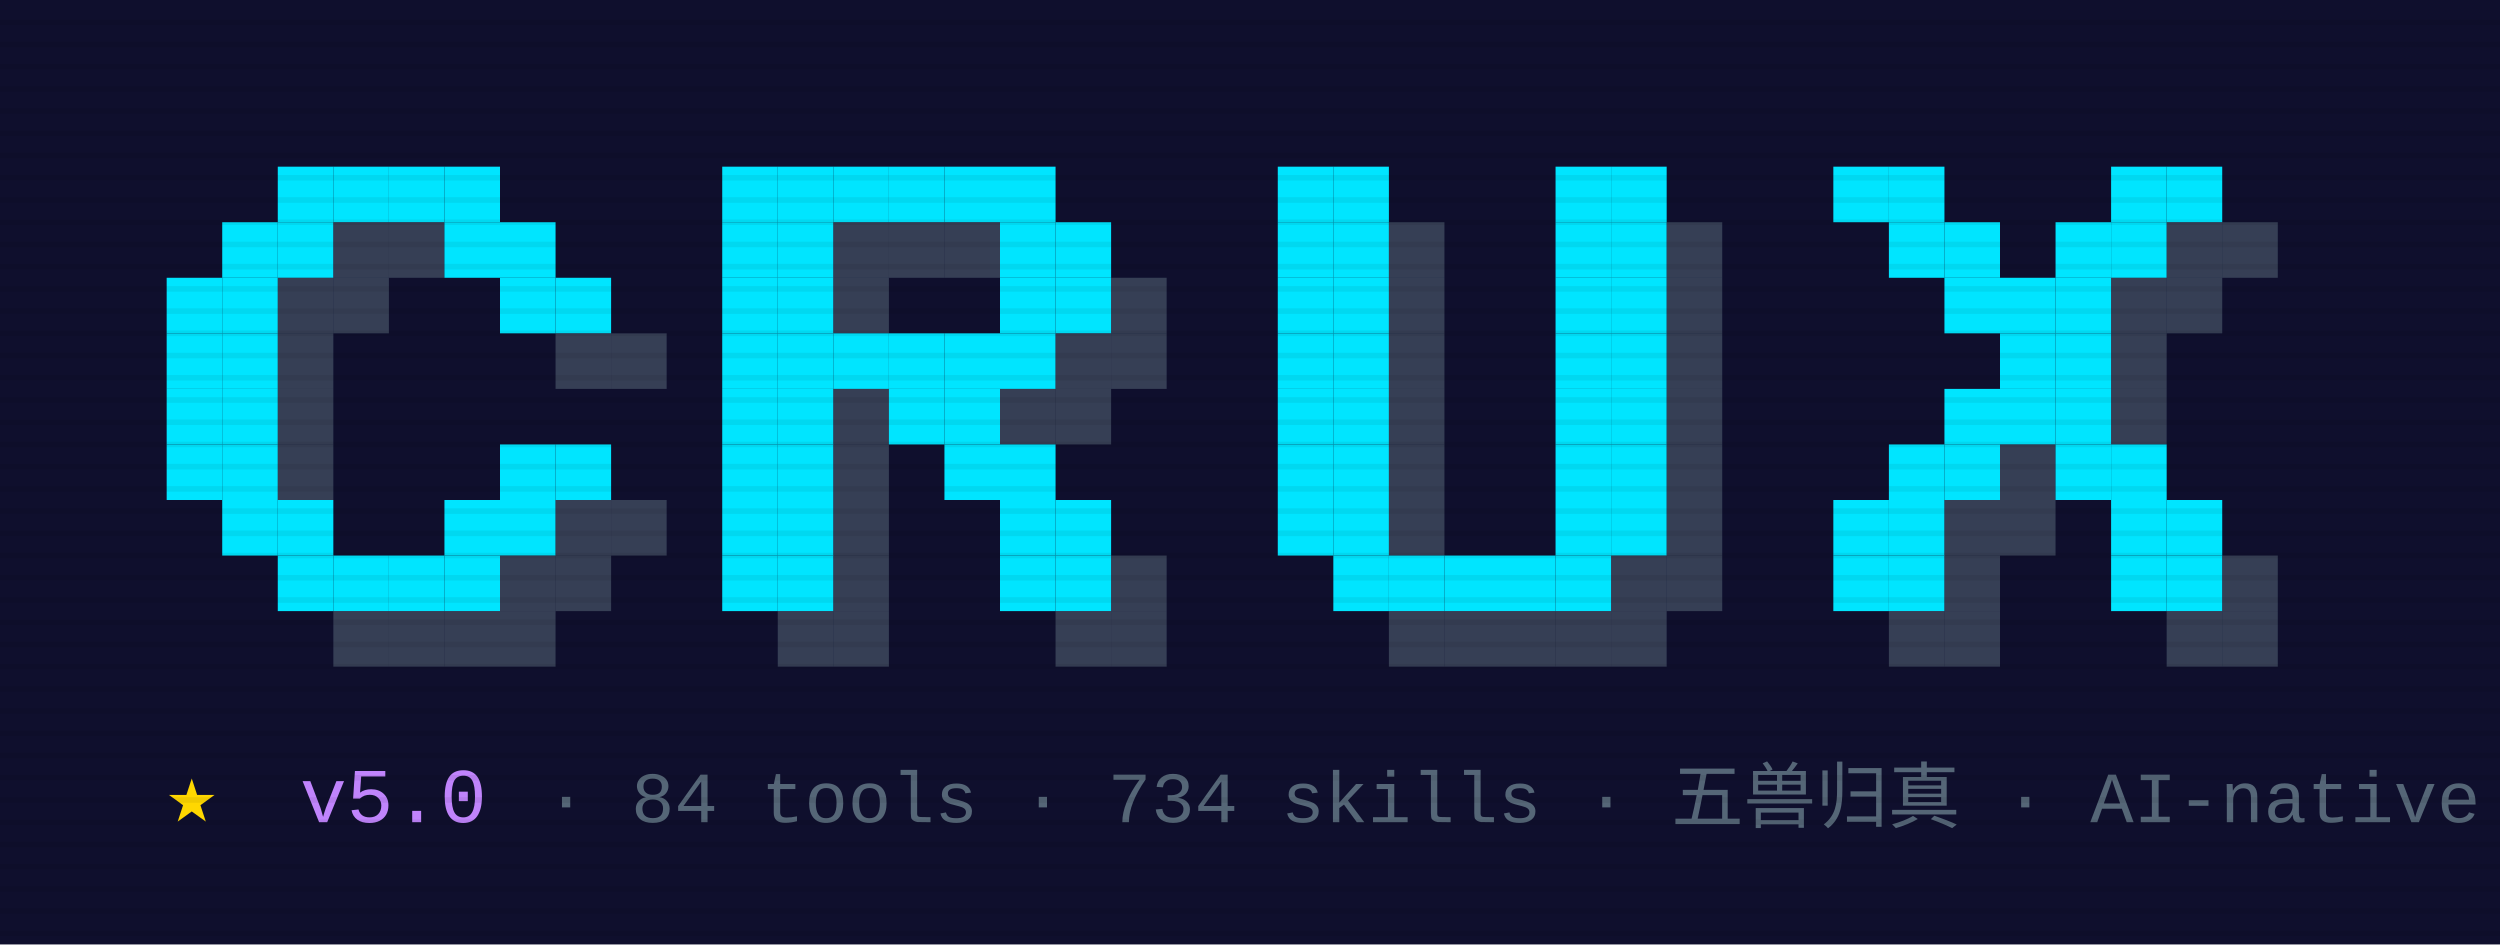
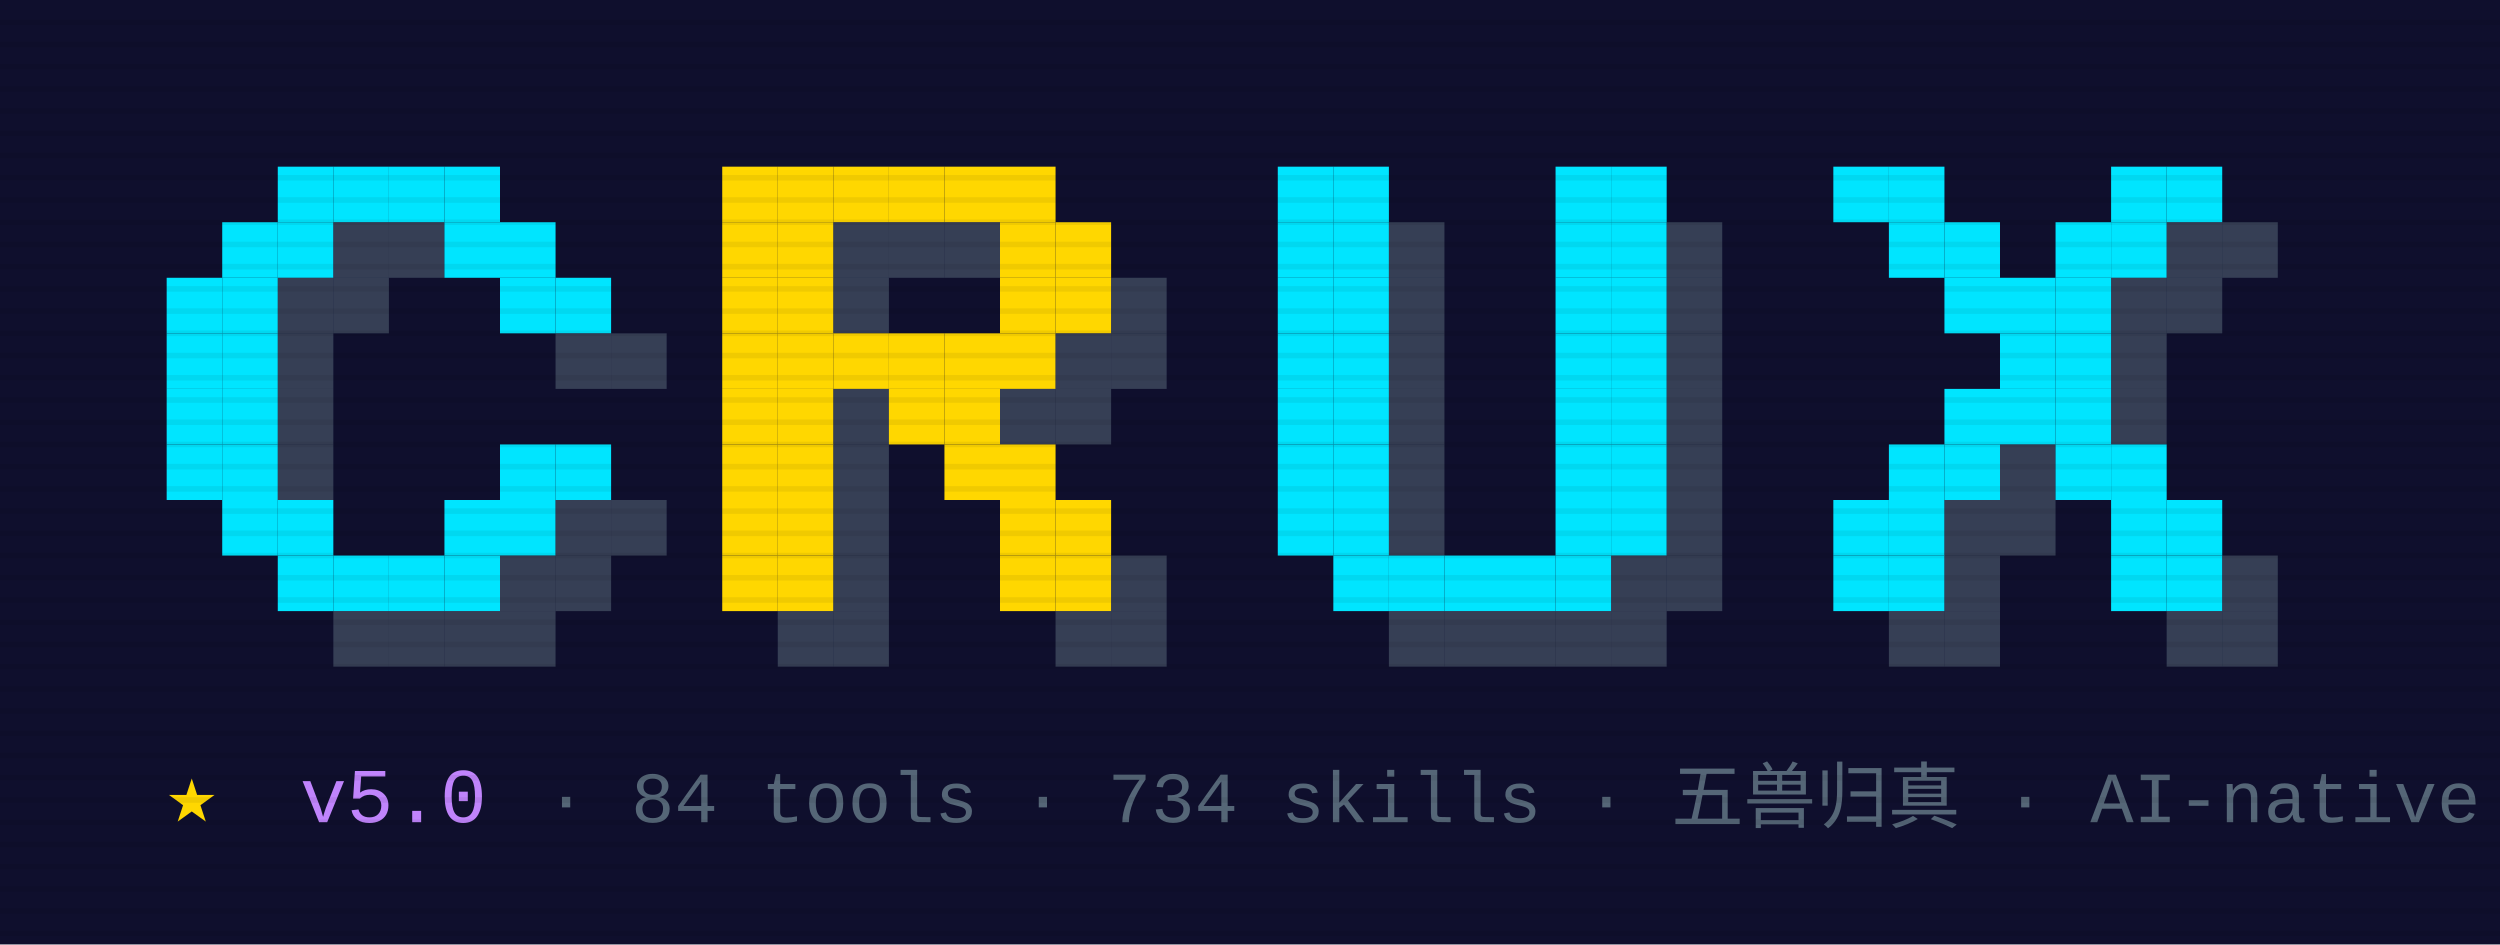
<svg xmlns="http://www.w3.org/2000/svg" viewBox="0 0 450 170" width="450" height="170">
  <rect width="450" height="170" fill="#0F0F2D" />
  <g>
    <rect x="50" y="30" width="10" height="10" fill="#00E5FF" opacity="1.0" />
    <rect x="60" y="30" width="10" height="10" fill="#00E5FF" opacity="1.0" />
    <rect x="70" y="30" width="10" height="10" fill="#00E5FF" opacity="1.0" />
    <rect x="80" y="30" width="10" height="10" fill="#00E5FF" opacity="1.0" />
-     <rect x="130" y="30" width="10" height="10" fill="#00E5FF" opacity="1.0" />
-     <rect x="140" y="30" width="10" height="10" fill="#00E5FF" opacity="1.0" />
-     <rect x="150" y="30" width="10" height="10" fill="#00E5FF" opacity="1.0" />
-     <rect x="160" y="30" width="10" height="10" fill="#00E5FF" opacity="1.0" />
-     <rect x="170" y="30" width="10" height="10" fill="#00E5FF" opacity="1.0" />
-     <rect x="180" y="30" width="10" height="10" fill="#00E5FF" opacity="1.0" />
+     <rect x="130" y="30" width="10" height="10" fill="#FFD700" opacity="1.0" />
+     <rect x="140" y="30" width="10" height="10" fill="#FFD700" opacity="1.0" />
+     <rect x="150" y="30" width="10" height="10" fill="#FFD700" opacity="1.0" />
+     <rect x="160" y="30" width="10" height="10" fill="#FFD700" opacity="1.0" />
+     <rect x="170" y="30" width="10" height="10" fill="#FFD700" opacity="1.0" />
+     <rect x="180" y="30" width="10" height="10" fill="#FFD700" opacity="1.0" />
    <rect x="230" y="30" width="10" height="10" fill="#00E5FF" opacity="1.0" />
    <rect x="240" y="30" width="10" height="10" fill="#00E5FF" opacity="1.0" />
    <rect x="280" y="30" width="10" height="10" fill="#00E5FF" opacity="1.0" />
    <rect x="290" y="30" width="10" height="10" fill="#00E5FF" opacity="1.0" />
    <rect x="330" y="30" width="10" height="10" fill="#00E5FF" opacity="1.0" />
    <rect x="340" y="30" width="10" height="10" fill="#00E5FF" opacity="1.0" />
    <rect x="380" y="30" width="10" height="10" fill="#00E5FF" opacity="1.0" />
    <rect x="390" y="30" width="10" height="10" fill="#00E5FF" opacity="1.0" />
    <rect x="40" y="40" width="10" height="10" fill="#00E5FF" opacity="1.0" />
    <rect x="50" y="40" width="10" height="10" fill="#00E5FF" opacity="1.0" />
    <rect x="60" y="40" width="10" height="10" fill="#556677" opacity="0.55" />
    <rect x="70" y="40" width="10" height="10" fill="#556677" opacity="0.55" />
    <rect x="80" y="40" width="10" height="10" fill="#00E5FF" opacity="1.0" />
    <rect x="90" y="40" width="10" height="10" fill="#00E5FF" opacity="1.0" />
-     <rect x="130" y="40" width="10" height="10" fill="#00E5FF" opacity="1.0" />
-     <rect x="140" y="40" width="10" height="10" fill="#00E5FF" opacity="1.0" />
+     <rect x="130" y="40" width="10" height="10" fill="#FFD700" opacity="1.0" />
+     <rect x="140" y="40" width="10" height="10" fill="#FFD700" opacity="1.0" />
    <rect x="150" y="40" width="10" height="10" fill="#556677" opacity="0.55" />
    <rect x="160" y="40" width="10" height="10" fill="#556677" opacity="0.55" />
    <rect x="170" y="40" width="10" height="10" fill="#556677" opacity="0.55" />
-     <rect x="180" y="40" width="10" height="10" fill="#00E5FF" opacity="1.0" />
-     <rect x="190" y="40" width="10" height="10" fill="#00E5FF" opacity="1.0" />
+     <rect x="180" y="40" width="10" height="10" fill="#FFD700" opacity="1.0" />
+     <rect x="190" y="40" width="10" height="10" fill="#FFD700" opacity="1.0" />
    <rect x="230" y="40" width="10" height="10" fill="#00E5FF" opacity="1.0" />
    <rect x="240" y="40" width="10" height="10" fill="#00E5FF" opacity="1.0" />
    <rect x="250" y="40" width="10" height="10" fill="#556677" opacity="0.55" />
    <rect x="280" y="40" width="10" height="10" fill="#00E5FF" opacity="1.0" />
    <rect x="290" y="40" width="10" height="10" fill="#00E5FF" opacity="1.0" />
    <rect x="300" y="40" width="10" height="10" fill="#556677" opacity="0.55" />
    <rect x="340" y="40" width="10" height="10" fill="#00E5FF" opacity="1.0" />
    <rect x="350" y="40" width="10" height="10" fill="#00E5FF" opacity="1.0" />
    <rect x="370" y="40" width="10" height="10" fill="#00E5FF" opacity="1.0" />
    <rect x="380" y="40" width="10" height="10" fill="#00E5FF" opacity="1.0" />
    <rect x="390" y="40" width="10" height="10" fill="#556677" opacity="0.55" />
    <rect x="400" y="40" width="10" height="10" fill="#556677" opacity="0.55" />
    <rect x="30" y="50" width="10" height="10" fill="#00E5FF" opacity="1.0" />
    <rect x="40" y="50" width="10" height="10" fill="#00E5FF" opacity="1.0" />
    <rect x="50" y="50" width="10" height="10" fill="#556677" opacity="0.55" />
    <rect x="60" y="50" width="10" height="10" fill="#556677" opacity="0.55" />
    <rect x="90" y="50" width="10" height="10" fill="#00E5FF" opacity="1.0" />
    <rect x="100" y="50" width="10" height="10" fill="#00E5FF" opacity="1.0" />
-     <rect x="130" y="50" width="10" height="10" fill="#00E5FF" opacity="1.0" />
-     <rect x="140" y="50" width="10" height="10" fill="#00E5FF" opacity="1.0" />
+     <rect x="130" y="50" width="10" height="10" fill="#FFD700" opacity="1.0" />
+     <rect x="140" y="50" width="10" height="10" fill="#FFD700" opacity="1.0" />
    <rect x="150" y="50" width="10" height="10" fill="#556677" opacity="0.55" />
-     <rect x="180" y="50" width="10" height="10" fill="#00E5FF" opacity="1.0" />
-     <rect x="190" y="50" width="10" height="10" fill="#00E5FF" opacity="1.0" />
+     <rect x="180" y="50" width="10" height="10" fill="#FFD700" opacity="1.0" />
+     <rect x="190" y="50" width="10" height="10" fill="#FFD700" opacity="1.0" />
    <rect x="200" y="50" width="10" height="10" fill="#556677" opacity="0.55" />
    <rect x="230" y="50" width="10" height="10" fill="#00E5FF" opacity="1.0" />
    <rect x="240" y="50" width="10" height="10" fill="#00E5FF" opacity="1.0" />
    <rect x="250" y="50" width="10" height="10" fill="#556677" opacity="0.55" />
    <rect x="280" y="50" width="10" height="10" fill="#00E5FF" opacity="1.0" />
    <rect x="290" y="50" width="10" height="10" fill="#00E5FF" opacity="1.0" />
    <rect x="300" y="50" width="10" height="10" fill="#556677" opacity="0.55" />
    <rect x="350" y="50" width="10" height="10" fill="#00E5FF" opacity="1.0" />
    <rect x="360" y="50" width="10" height="10" fill="#00E5FF" opacity="1.0" />
    <rect x="370" y="50" width="10" height="10" fill="#00E5FF" opacity="1.0" />
    <rect x="380" y="50" width="10" height="10" fill="#556677" opacity="0.55" />
    <rect x="390" y="50" width="10" height="10" fill="#556677" opacity="0.55" />
    <rect x="30" y="60" width="10" height="10" fill="#00E5FF" opacity="1.0" />
    <rect x="40" y="60" width="10" height="10" fill="#00E5FF" opacity="1.0" />
    <rect x="50" y="60" width="10" height="10" fill="#556677" opacity="0.55" />
    <rect x="100" y="60" width="10" height="10" fill="#556677" opacity="0.55" />
    <rect x="110" y="60" width="10" height="10" fill="#556677" opacity="0.55" />
-     <rect x="130" y="60" width="10" height="10" fill="#00E5FF" opacity="1.0" />
-     <rect x="140" y="60" width="10" height="10" fill="#00E5FF" opacity="1.0" />
-     <rect x="150" y="60" width="10" height="10" fill="#00E5FF" opacity="1.0" />
-     <rect x="160" y="60" width="10" height="10" fill="#00E5FF" opacity="1.0" />
-     <rect x="170" y="60" width="10" height="10" fill="#00E5FF" opacity="1.0" />
-     <rect x="180" y="60" width="10" height="10" fill="#00E5FF" opacity="1.0" />
+     <rect x="130" y="60" width="10" height="10" fill="#FFD700" opacity="1.0" />
+     <rect x="140" y="60" width="10" height="10" fill="#FFD700" opacity="1.0" />
+     <rect x="150" y="60" width="10" height="10" fill="#FFD700" opacity="1.0" />
+     <rect x="160" y="60" width="10" height="10" fill="#FFD700" opacity="1.0" />
+     <rect x="170" y="60" width="10" height="10" fill="#FFD700" opacity="1.0" />
+     <rect x="180" y="60" width="10" height="10" fill="#FFD700" opacity="1.0" />
    <rect x="190" y="60" width="10" height="10" fill="#556677" opacity="0.55" />
    <rect x="200" y="60" width="10" height="10" fill="#556677" opacity="0.55" />
    <rect x="230" y="60" width="10" height="10" fill="#00E5FF" opacity="1.0" />
    <rect x="240" y="60" width="10" height="10" fill="#00E5FF" opacity="1.0" />
    <rect x="250" y="60" width="10" height="10" fill="#556677" opacity="0.55" />
    <rect x="280" y="60" width="10" height="10" fill="#00E5FF" opacity="1.0" />
    <rect x="290" y="60" width="10" height="10" fill="#00E5FF" opacity="1.0" />
    <rect x="300" y="60" width="10" height="10" fill="#556677" opacity="0.55" />
    <rect x="360" y="60" width="10" height="10" fill="#00E5FF" opacity="1.0" />
    <rect x="370" y="60" width="10" height="10" fill="#00E5FF" opacity="1.0" />
    <rect x="380" y="60" width="10" height="10" fill="#556677" opacity="0.55" />
    <rect x="30" y="70" width="10" height="10" fill="#00E5FF" opacity="1.0" />
    <rect x="40" y="70" width="10" height="10" fill="#00E5FF" opacity="1.0" />
    <rect x="50" y="70" width="10" height="10" fill="#556677" opacity="0.55" />
-     <rect x="130" y="70" width="10" height="10" fill="#00E5FF" opacity="1.0" />
-     <rect x="140" y="70" width="10" height="10" fill="#00E5FF" opacity="1.0" />
+     <rect x="130" y="70" width="10" height="10" fill="#FFD700" opacity="1.0" />
+     <rect x="140" y="70" width="10" height="10" fill="#FFD700" opacity="1.0" />
    <rect x="150" y="70" width="10" height="10" fill="#556677" opacity="0.55" />
-     <rect x="160" y="70" width="10" height="10" fill="#00E5FF" opacity="1.0" />
-     <rect x="170" y="70" width="10" height="10" fill="#00E5FF" opacity="1.0" />
+     <rect x="160" y="70" width="10" height="10" fill="#FFD700" opacity="1.0" />
+     <rect x="170" y="70" width="10" height="10" fill="#FFD700" opacity="1.0" />
    <rect x="180" y="70" width="10" height="10" fill="#556677" opacity="0.55" />
    <rect x="190" y="70" width="10" height="10" fill="#556677" opacity="0.55" />
    <rect x="230" y="70" width="10" height="10" fill="#00E5FF" opacity="1.0" />
    <rect x="240" y="70" width="10" height="10" fill="#00E5FF" opacity="1.0" />
    <rect x="250" y="70" width="10" height="10" fill="#556677" opacity="0.55" />
    <rect x="280" y="70" width="10" height="10" fill="#00E5FF" opacity="1.0" />
    <rect x="290" y="70" width="10" height="10" fill="#00E5FF" opacity="1.0" />
    <rect x="300" y="70" width="10" height="10" fill="#556677" opacity="0.55" />
    <rect x="350" y="70" width="10" height="10" fill="#00E5FF" opacity="1.0" />
    <rect x="360" y="70" width="10" height="10" fill="#00E5FF" opacity="1.0" />
    <rect x="370" y="70" width="10" height="10" fill="#00E5FF" opacity="1.0" />
    <rect x="380" y="70" width="10" height="10" fill="#556677" opacity="0.55" />
    <rect x="30" y="80" width="10" height="10" fill="#00E5FF" opacity="1.0" />
    <rect x="40" y="80" width="10" height="10" fill="#00E5FF" opacity="1.0" />
    <rect x="50" y="80" width="10" height="10" fill="#556677" opacity="0.55" />
    <rect x="90" y="80" width="10" height="10" fill="#00E5FF" opacity="1.0" />
    <rect x="100" y="80" width="10" height="10" fill="#00E5FF" opacity="1.0" />
-     <rect x="130" y="80" width="10" height="10" fill="#00E5FF" opacity="1.0" />
-     <rect x="140" y="80" width="10" height="10" fill="#00E5FF" opacity="1.0" />
+     <rect x="130" y="80" width="10" height="10" fill="#FFD700" opacity="1.0" />
+     <rect x="140" y="80" width="10" height="10" fill="#FFD700" opacity="1.0" />
    <rect x="150" y="80" width="10" height="10" fill="#556677" opacity="0.55" />
-     <rect x="170" y="80" width="10" height="10" fill="#00E5FF" opacity="1.0" />
-     <rect x="180" y="80" width="10" height="10" fill="#00E5FF" opacity="1.0" />
+     <rect x="170" y="80" width="10" height="10" fill="#FFD700" opacity="1.0" />
+     <rect x="180" y="80" width="10" height="10" fill="#FFD700" opacity="1.0" />
    <rect x="230" y="80" width="10" height="10" fill="#00E5FF" opacity="1.0" />
    <rect x="240" y="80" width="10" height="10" fill="#00E5FF" opacity="1.0" />
    <rect x="250" y="80" width="10" height="10" fill="#556677" opacity="0.55" />
    <rect x="280" y="80" width="10" height="10" fill="#00E5FF" opacity="1.0" />
    <rect x="290" y="80" width="10" height="10" fill="#00E5FF" opacity="1.0" />
    <rect x="300" y="80" width="10" height="10" fill="#556677" opacity="0.55" />
    <rect x="340" y="80" width="10" height="10" fill="#00E5FF" opacity="1.0" />
    <rect x="350" y="80" width="10" height="10" fill="#00E5FF" opacity="1.0" />
    <rect x="360" y="80" width="10" height="10" fill="#556677" opacity="0.55" />
    <rect x="370" y="80" width="10" height="10" fill="#00E5FF" opacity="1.0" />
    <rect x="380" y="80" width="10" height="10" fill="#00E5FF" opacity="1.0" />
    <rect x="40" y="90" width="10" height="10" fill="#00E5FF" opacity="1.0" />
    <rect x="50" y="90" width="10" height="10" fill="#00E5FF" opacity="1.0" />
    <rect x="80" y="90" width="10" height="10" fill="#00E5FF" opacity="1.0" />
    <rect x="90" y="90" width="10" height="10" fill="#00E5FF" opacity="1.0" />
    <rect x="100" y="90" width="10" height="10" fill="#556677" opacity="0.55" />
    <rect x="110" y="90" width="10" height="10" fill="#556677" opacity="0.55" />
-     <rect x="130" y="90" width="10" height="10" fill="#00E5FF" opacity="1.0" />
-     <rect x="140" y="90" width="10" height="10" fill="#00E5FF" opacity="1.0" />
+     <rect x="130" y="90" width="10" height="10" fill="#FFD700" opacity="1.0" />
+     <rect x="140" y="90" width="10" height="10" fill="#FFD700" opacity="1.0" />
    <rect x="150" y="90" width="10" height="10" fill="#556677" opacity="0.55" />
-     <rect x="180" y="90" width="10" height="10" fill="#00E5FF" opacity="1.0" />
-     <rect x="190" y="90" width="10" height="10" fill="#00E5FF" opacity="1.0" />
+     <rect x="180" y="90" width="10" height="10" fill="#FFD700" opacity="1.0" />
+     <rect x="190" y="90" width="10" height="10" fill="#FFD700" opacity="1.0" />
    <rect x="230" y="90" width="10" height="10" fill="#00E5FF" opacity="1.0" />
    <rect x="240" y="90" width="10" height="10" fill="#00E5FF" opacity="1.0" />
    <rect x="250" y="90" width="10" height="10" fill="#556677" opacity="0.55" />
    <rect x="280" y="90" width="10" height="10" fill="#00E5FF" opacity="1.0" />
    <rect x="290" y="90" width="10" height="10" fill="#00E5FF" opacity="1.0" />
    <rect x="300" y="90" width="10" height="10" fill="#556677" opacity="0.55" />
    <rect x="330" y="90" width="10" height="10" fill="#00E5FF" opacity="1.0" />
    <rect x="340" y="90" width="10" height="10" fill="#00E5FF" opacity="1.0" />
    <rect x="350" y="90" width="10" height="10" fill="#556677" opacity="0.55" />
    <rect x="360" y="90" width="10" height="10" fill="#556677" opacity="0.55" />
    <rect x="380" y="90" width="10" height="10" fill="#00E5FF" opacity="1.0" />
    <rect x="390" y="90" width="10" height="10" fill="#00E5FF" opacity="1.0" />
    <rect x="50" y="100" width="10" height="10" fill="#00E5FF" opacity="1.0" />
    <rect x="60" y="100" width="10" height="10" fill="#00E5FF" opacity="1.0" />
    <rect x="70" y="100" width="10" height="10" fill="#00E5FF" opacity="1.0" />
    <rect x="80" y="100" width="10" height="10" fill="#00E5FF" opacity="1.0" />
    <rect x="90" y="100" width="10" height="10" fill="#556677" opacity="0.55" />
    <rect x="100" y="100" width="10" height="10" fill="#556677" opacity="0.55" />
-     <rect x="130" y="100" width="10" height="10" fill="#00E5FF" opacity="1.0" />
-     <rect x="140" y="100" width="10" height="10" fill="#00E5FF" opacity="1.0" />
+     <rect x="130" y="100" width="10" height="10" fill="#FFD700" opacity="1.0" />
+     <rect x="140" y="100" width="10" height="10" fill="#FFD700" opacity="1.0" />
    <rect x="150" y="100" width="10" height="10" fill="#556677" opacity="0.55" />
-     <rect x="180" y="100" width="10" height="10" fill="#00E5FF" opacity="1.0" />
-     <rect x="190" y="100" width="10" height="10" fill="#00E5FF" opacity="1.0" />
+     <rect x="180" y="100" width="10" height="10" fill="#FFD700" opacity="1.0" />
+     <rect x="190" y="100" width="10" height="10" fill="#FFD700" opacity="1.0" />
    <rect x="200" y="100" width="10" height="10" fill="#556677" opacity="0.55" />
    <rect x="240" y="100" width="10" height="10" fill="#00E5FF" opacity="1.0" />
    <rect x="250" y="100" width="10" height="10" fill="#00E5FF" opacity="1.0" />
    <rect x="260" y="100" width="10" height="10" fill="#00E5FF" opacity="1.0" />
    <rect x="270" y="100" width="10" height="10" fill="#00E5FF" opacity="1.0" />
    <rect x="280" y="100" width="10" height="10" fill="#00E5FF" opacity="1.0" />
    <rect x="290" y="100" width="10" height="10" fill="#556677" opacity="0.55" />
    <rect x="300" y="100" width="10" height="10" fill="#556677" opacity="0.55" />
    <rect x="330" y="100" width="10" height="10" fill="#00E5FF" opacity="1.0" />
    <rect x="340" y="100" width="10" height="10" fill="#00E5FF" opacity="1.0" />
    <rect x="350" y="100" width="10" height="10" fill="#556677" opacity="0.55" />
    <rect x="380" y="100" width="10" height="10" fill="#00E5FF" opacity="1.0" />
    <rect x="390" y="100" width="10" height="10" fill="#00E5FF" opacity="1.0" />
    <rect x="400" y="100" width="10" height="10" fill="#556677" opacity="0.55" />
    <rect x="60" y="110" width="10" height="10" fill="#556677" opacity="0.55" />
    <rect x="70" y="110" width="10" height="10" fill="#556677" opacity="0.55" />
    <rect x="80" y="110" width="10" height="10" fill="#556677" opacity="0.55" />
    <rect x="90" y="110" width="10" height="10" fill="#556677" opacity="0.55" />
    <rect x="140" y="110" width="10" height="10" fill="#556677" opacity="0.55" />
    <rect x="150" y="110" width="10" height="10" fill="#556677" opacity="0.55" />
    <rect x="190" y="110" width="10" height="10" fill="#556677" opacity="0.55" />
    <rect x="200" y="110" width="10" height="10" fill="#556677" opacity="0.55" />
    <rect x="250" y="110" width="10" height="10" fill="#556677" opacity="0.55" />
    <rect x="260" y="110" width="10" height="10" fill="#556677" opacity="0.55" />
    <rect x="270" y="110" width="10" height="10" fill="#556677" opacity="0.55" />
    <rect x="280" y="110" width="10" height="10" fill="#556677" opacity="0.55" />
    <rect x="290" y="110" width="10" height="10" fill="#556677" opacity="0.55" />
    <rect x="340" y="110" width="10" height="10" fill="#556677" opacity="0.55" />
    <rect x="350" y="110" width="10" height="10" fill="#556677" opacity="0.55" />
    <rect x="390" y="110" width="10" height="10" fill="#556677" opacity="0.55" />
    <rect x="400" y="110" width="10" height="10" fill="#556677" opacity="0.55" />
  </g>
  <text x="30" y="148" font-family="Consolas, Courier New, monospace" font-size="15" fill="#FFD700">★</text>
  <text x="54" y="148" font-family="Consolas, Courier New, monospace" font-size="14" fill="#C084FC">v5.0</text>
  <text x="98" y="148" font-family="Consolas, Courier New, monospace" font-size="13" fill="#556677">  ·  84 tools  ·  734 skills  ·  五兽归真 · AI-native creative platform</text>
  <g opacity="0.06">
    <line x1="0" y1="4" x2="450" y2="4" stroke="#000" stroke-width="1" />
    <line x1="0" y1="8" x2="450" y2="8" stroke="#000" stroke-width="1" />
    <line x1="0" y1="12" x2="450" y2="12" stroke="#000" stroke-width="1" />
    <line x1="0" y1="16" x2="450" y2="16" stroke="#000" stroke-width="1" />
    <line x1="0" y1="20" x2="450" y2="20" stroke="#000" stroke-width="1" />
    <line x1="0" y1="24" x2="450" y2="24" stroke="#000" stroke-width="1" />
    <line x1="0" y1="28" x2="450" y2="28" stroke="#000" stroke-width="1" />
    <line x1="0" y1="32" x2="450" y2="32" stroke="#000" stroke-width="1" />
    <line x1="0" y1="36" x2="450" y2="36" stroke="#000" stroke-width="1" />
    <line x1="0" y1="40" x2="450" y2="40" stroke="#000" stroke-width="1" />
    <line x1="0" y1="44" x2="450" y2="44" stroke="#000" stroke-width="1" />
    <line x1="0" y1="48" x2="450" y2="48" stroke="#000" stroke-width="1" />
    <line x1="0" y1="52" x2="450" y2="52" stroke="#000" stroke-width="1" />
    <line x1="0" y1="56" x2="450" y2="56" stroke="#000" stroke-width="1" />
    <line x1="0" y1="60" x2="450" y2="60" stroke="#000" stroke-width="1" />
    <line x1="0" y1="64" x2="450" y2="64" stroke="#000" stroke-width="1" />
    <line x1="0" y1="68" x2="450" y2="68" stroke="#000" stroke-width="1" />
    <line x1="0" y1="72" x2="450" y2="72" stroke="#000" stroke-width="1" />
    <line x1="0" y1="76" x2="450" y2="76" stroke="#000" stroke-width="1" />
    <line x1="0" y1="80" x2="450" y2="80" stroke="#000" stroke-width="1" />
    <line x1="0" y1="84" x2="450" y2="84" stroke="#000" stroke-width="1" />
    <line x1="0" y1="88" x2="450" y2="88" stroke="#000" stroke-width="1" />
    <line x1="0" y1="92" x2="450" y2="92" stroke="#000" stroke-width="1" />
    <line x1="0" y1="96" x2="450" y2="96" stroke="#000" stroke-width="1" />
    <line x1="0" y1="100" x2="450" y2="100" stroke="#000" stroke-width="1" />
    <line x1="0" y1="104" x2="450" y2="104" stroke="#000" stroke-width="1" />
    <line x1="0" y1="108" x2="450" y2="108" stroke="#000" stroke-width="1" />
    <line x1="0" y1="112" x2="450" y2="112" stroke="#000" stroke-width="1" />
    <line x1="0" y1="116" x2="450" y2="116" stroke="#000" stroke-width="1" />
    <line x1="0" y1="120" x2="450" y2="120" stroke="#000" stroke-width="1" />
    <line x1="0" y1="124" x2="450" y2="124" stroke="#000" stroke-width="1" />
    <line x1="0" y1="128" x2="450" y2="128" stroke="#000" stroke-width="1" />
    <line x1="0" y1="132" x2="450" y2="132" stroke="#000" stroke-width="1" />
    <line x1="0" y1="136" x2="450" y2="136" stroke="#000" stroke-width="1" />
    <line x1="0" y1="140" x2="450" y2="140" stroke="#000" stroke-width="1" />
    <line x1="0" y1="144" x2="450" y2="144" stroke="#000" stroke-width="1" />
    <line x1="0" y1="148" x2="450" y2="148" stroke="#000" stroke-width="1" />
    <line x1="0" y1="152" x2="450" y2="152" stroke="#000" stroke-width="1" />
    <line x1="0" y1="156" x2="450" y2="156" stroke="#000" stroke-width="1" />
    <line x1="0" y1="160" x2="450" y2="160" stroke="#000" stroke-width="1" />
    <line x1="0" y1="164" x2="450" y2="164" stroke="#000" stroke-width="1" />
    <line x1="0" y1="168" x2="450" y2="168" stroke="#000" stroke-width="1" />
  </g>
</svg>
